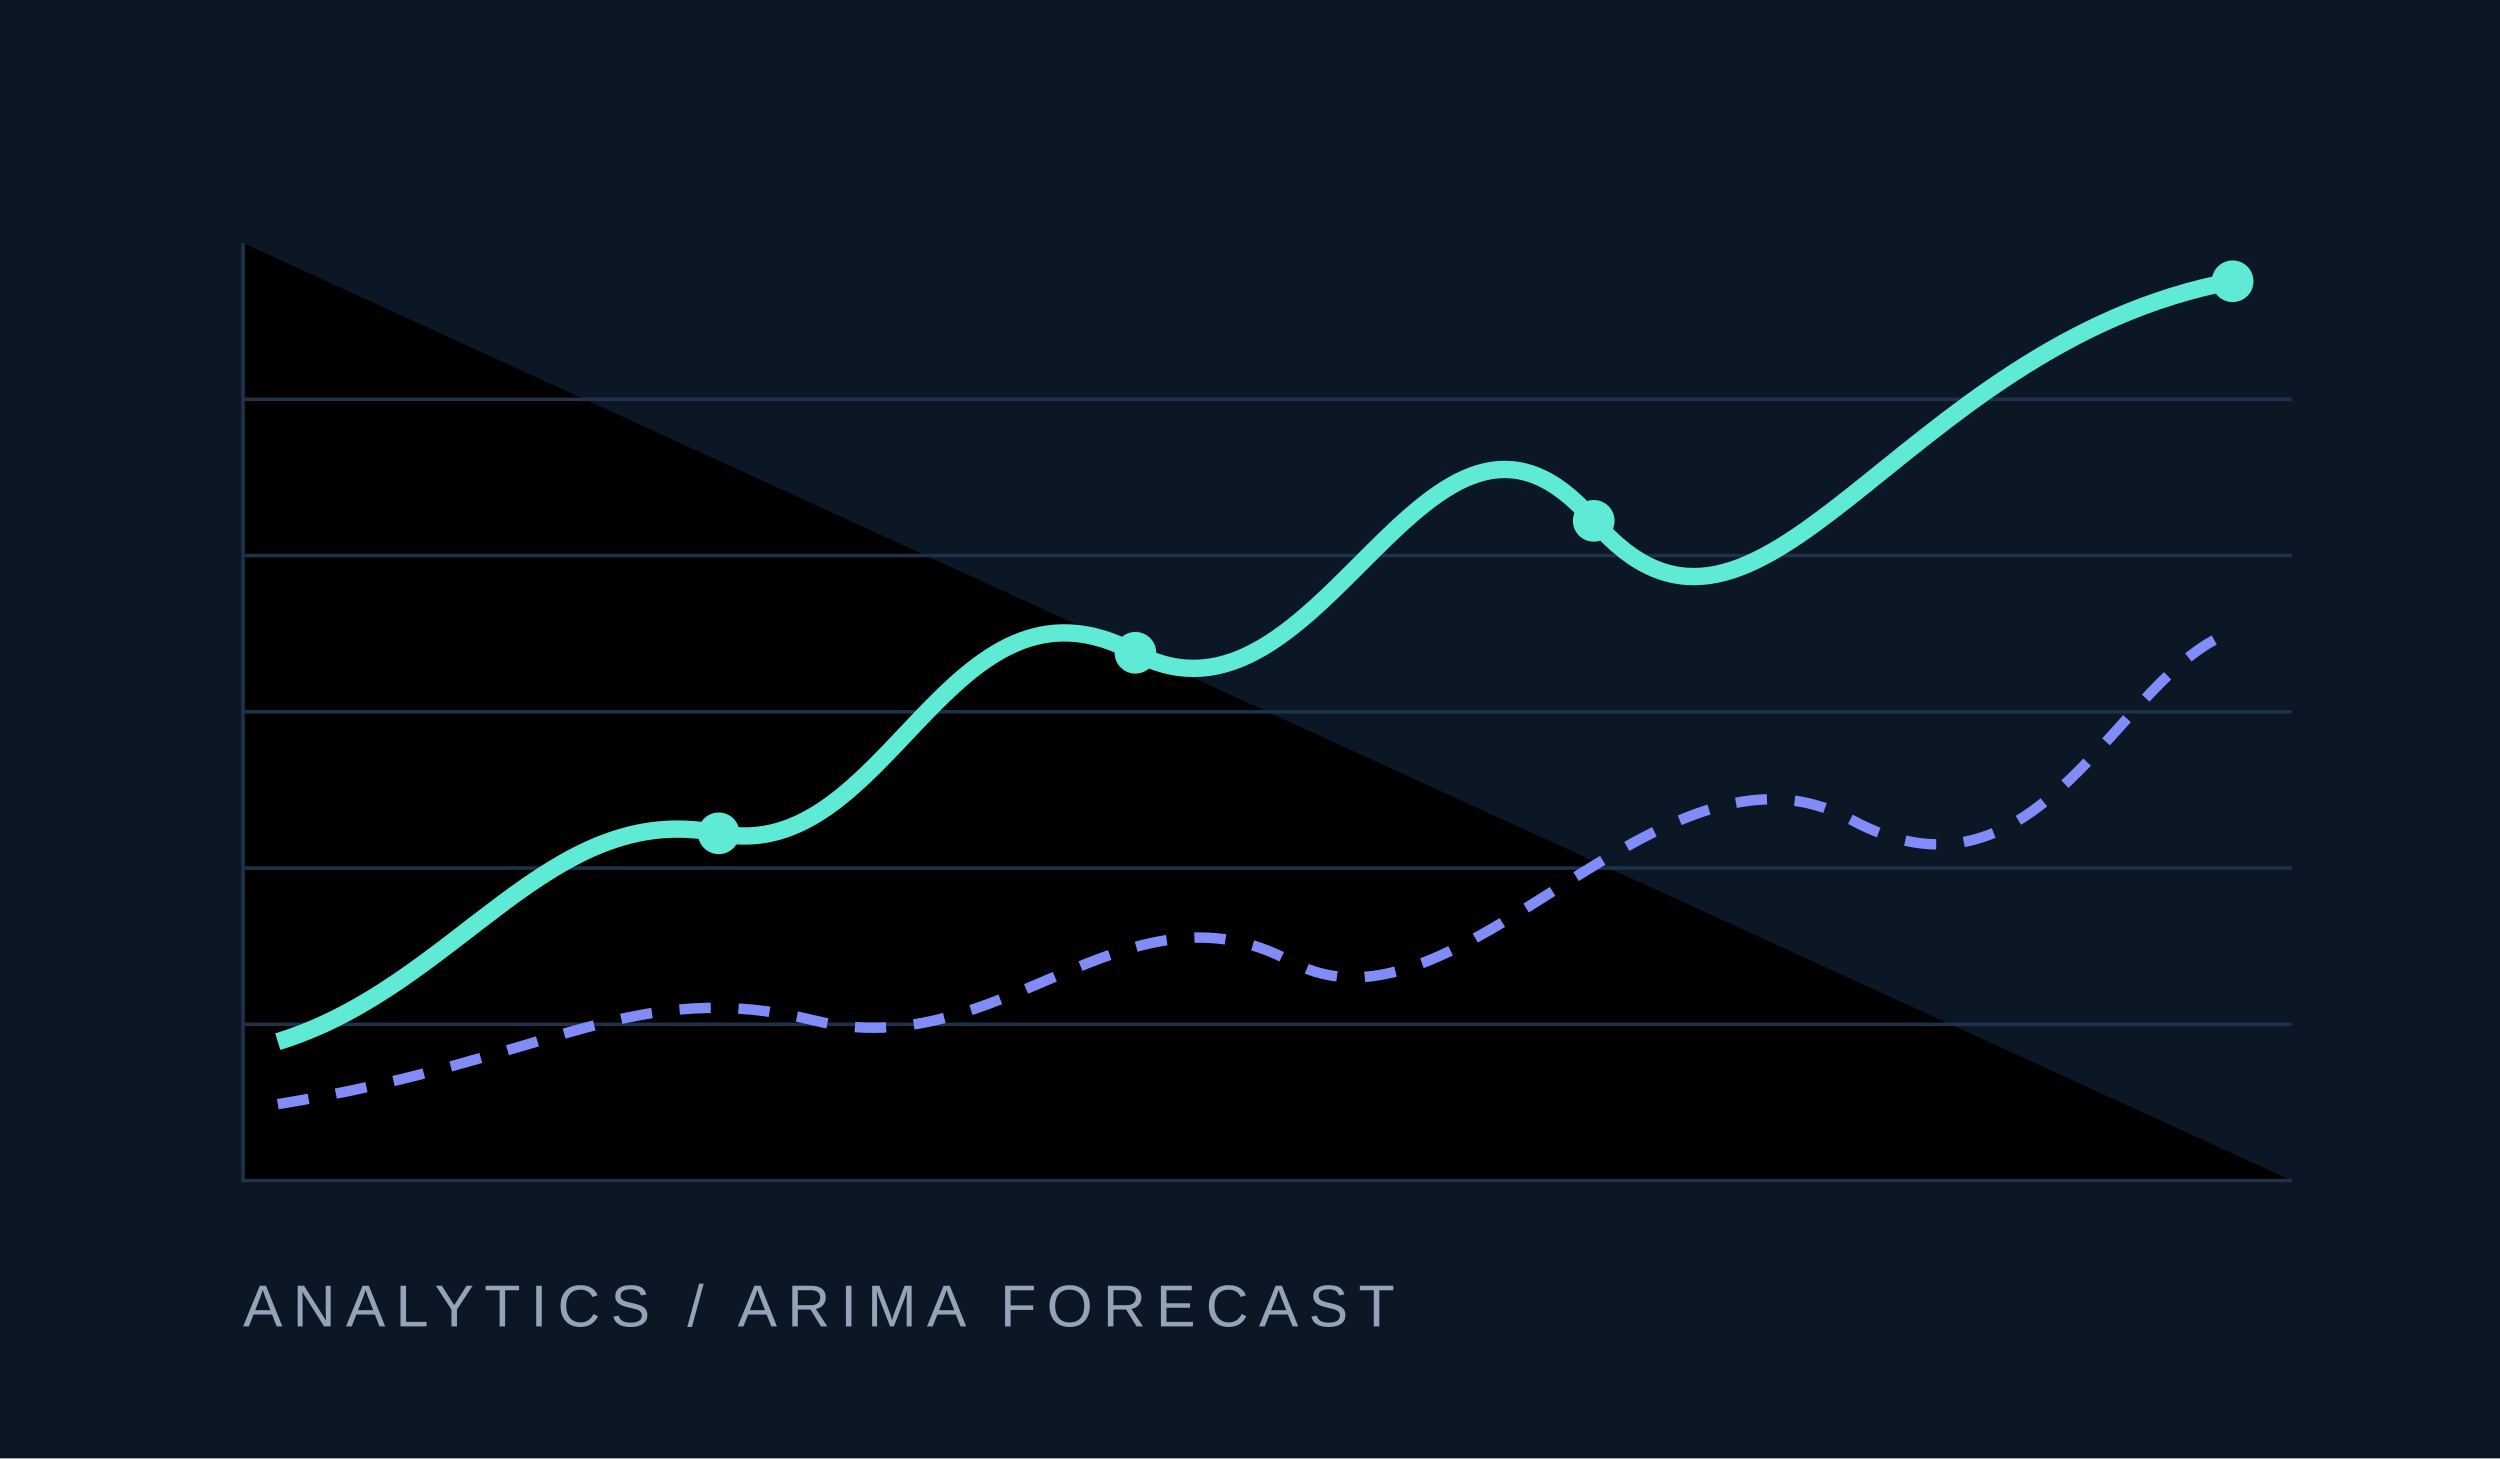
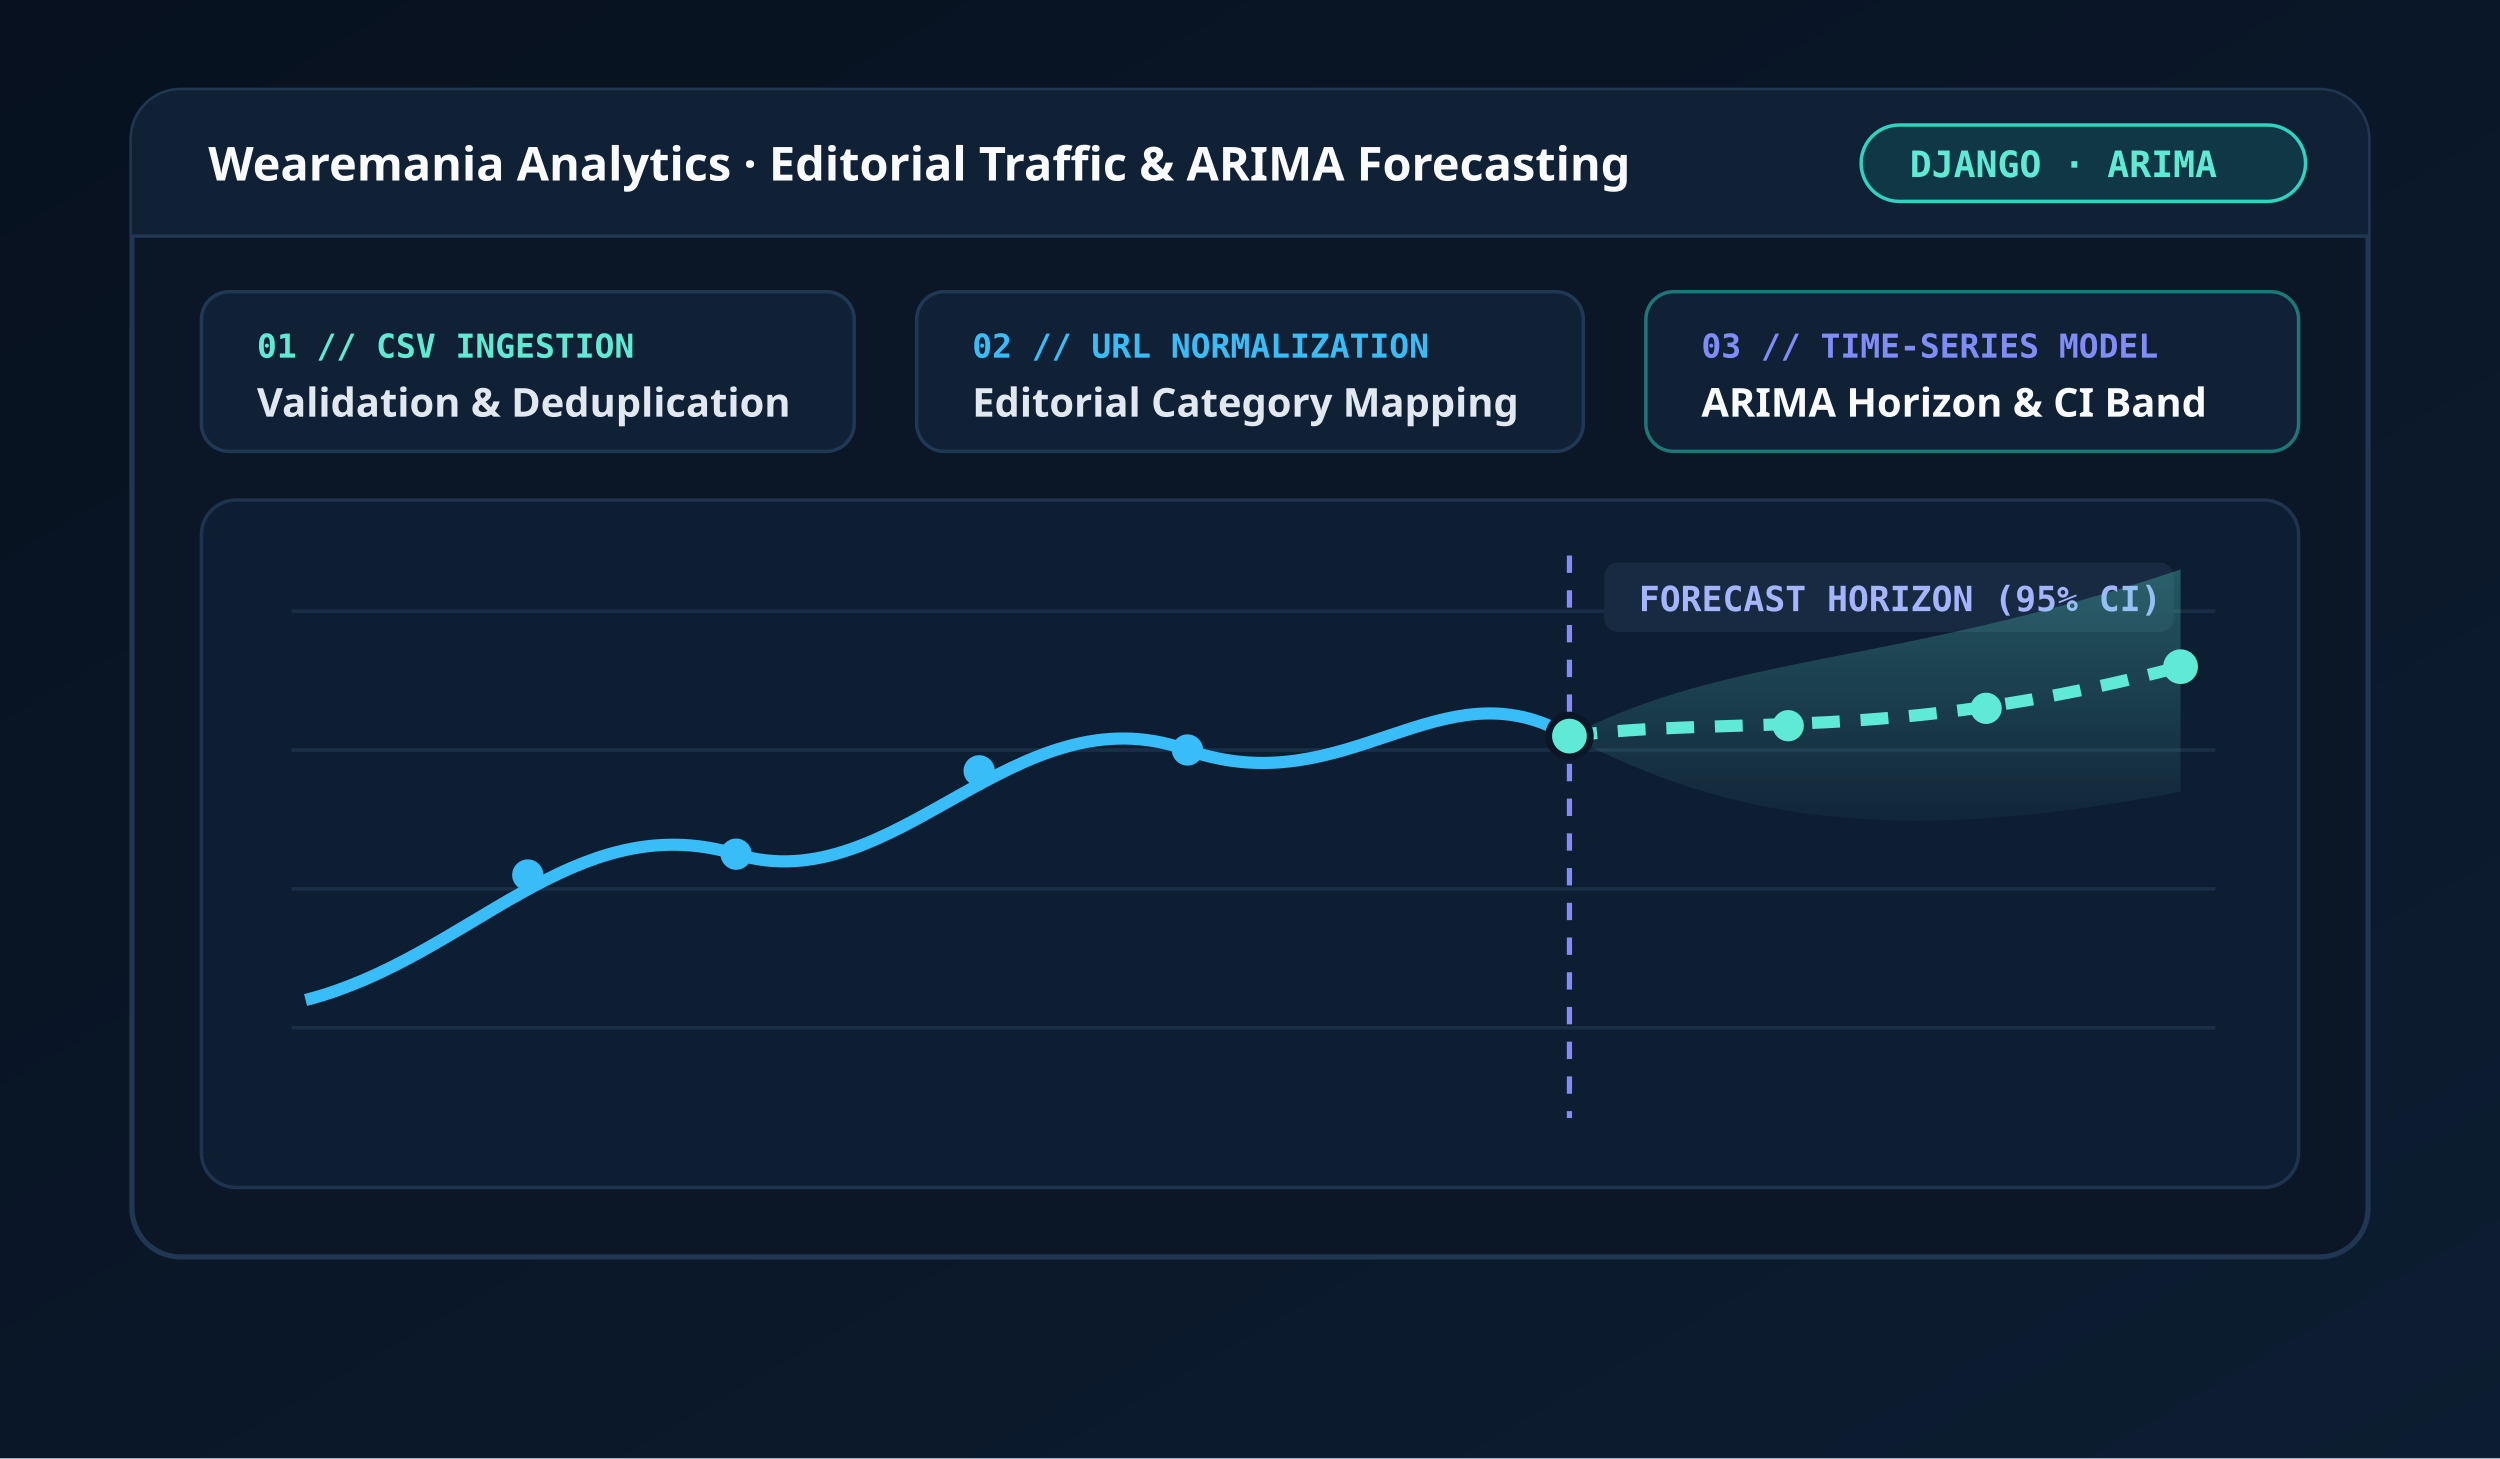
<svg xmlns="http://www.w3.org/2000/svg" viewBox="0 0 720 420">
-   <rect width="720" height="420" fill="#0c1726" />
-   <g stroke="#1e334a">
-     <path d="M70 70v270h590M70 115h590M70 160h590M70 205h590M70 250h590M70 295h590" />
+   <defs>
+     <linearGradient id="bg" x1="0" y1="0" x2="1" y2="1">
+       <stop offset="0%" stop-color="#07111f" />
+       <stop offset="100%" stop-color="#0d1d31" />
+     </linearGradient>
+     <linearGradient id="band" x1="0" y1="0" x2="0" y2="1">
+       <stop offset="0%" stop-color="#5eead4" stop-opacity="0.28" />
+       <stop offset="100%" stop-color="#5eead4" stop-opacity="0.04" />
+     </linearGradient>
+   </defs>
+   <rect width="720" height="420" fill="url(#bg)" />
+   <rect x="38" y="26" width="644" height="336" rx="14" fill="#0b1727" stroke="#213650" stroke-width="1.5" />
+   <path d="M38 40a14 14 0 0 1 14-14h616a14 14 0 0 1 14 14v28H38Z" fill="#102136" />
+   <line x1="38" y1="68" x2="682" y2="68" stroke="#213650" />
+   <text x="60" y="52" fill="#f8fafc" font-family="ui-sans-serif, system-ui, sans-serif" font-size="13.5" font-weight="800">Wearemania Analytics · Editorial Traffic &amp; ARIMA Forecasting</text>
+   <rect x="536" y="36" width="128" height="22" rx="11" fill="#0d9488" fill-opacity="0.2" stroke="#2dd4bf" />
+   <text x="550" y="51" fill="#5eead4" font-family="ui-monospace, monospace" font-size="10.5" font-weight="700">DJANGO · ARIMA</text>
+   <rect x="58" y="84" width="188" height="46" rx="8" fill="#102136" stroke="#213854" />
+   <text x="74" y="103" fill="#5eead4" font-family="ui-monospace, monospace" font-size="9.5" font-weight="700">01 // CSV INGESTION</text>
+   <text x="74" y="120" fill="#e2e8f0" font-family="ui-sans-serif, system-ui, sans-serif" font-size="11.5" font-weight="700">Validation &amp; Deduplication</text>
+   <rect x="264" y="84" width="192" height="46" rx="8" fill="#102136" stroke="#213854" />
+   <text x="280" y="103" fill="#38bdf8" font-family="ui-monospace, monospace" font-size="9.5" font-weight="700">02 // URL NORMALIZATION</text>
+   <text x="280" y="120" fill="#e2e8f0" font-family="ui-sans-serif, system-ui, sans-serif" font-size="11.5" font-weight="700">Editorial Category Mapping</text>
+   <rect x="474" y="84" width="188" height="46" rx="8" fill="#102136" stroke="#2dd4bf" stroke-opacity="0.5" />
+   <text x="490" y="103" fill="#818cf8" font-family="ui-monospace, monospace" font-size="9.5" font-weight="700">03 // TIME-SERIES MODEL</text>
+   <text x="490" y="120" fill="#f8fafc" font-family="ui-sans-serif, system-ui, sans-serif" font-size="11.5" font-weight="700">ARIMA Horizon &amp; CI Band</text>
+   <rect x="58" y="144" width="604" height="198" rx="10" fill="#0e1e32" stroke="#1e344e" />
+   <g stroke="#1a2f47" stroke-width="1">
+     <path d="M84 176h554M84 216h554M84 256h554M84 296h554" />
  </g>
-   <path d="M80 300c52-16 78-70 127-60s66-81 120-52 84-94 132-38 87-51 184-69" fill="none" stroke="#5eead4" stroke-width="5" />
-   <path d="M80 318c80-13 102-37 155-24s89-43 137-17 106-71 161-41 77-43 110-54" fill="none" stroke="#818cf8" stroke-width="3" stroke-dasharray="9 8" />
+   <line x1="452" y1="160" x2="452" y2="322" stroke="#818cf8" stroke-width="1.5" stroke-dasharray="5 5" />
+   <rect x="462" y="162" width="164" height="20" rx="4" fill="#172a42" />
+   <text x="472" y="176" fill="#a5b4fc" font-family="ui-monospace, monospace" font-size="10" font-weight="700">FORECAST HORIZON (95% CI)</text>
+   <path d="M452 212 C 498 188, 545 192, 628 164 L 628 228 C 545 244, 498 236, 452 212 Z" fill="url(#band)" />
+   <path d="M88 288 C 135 276, 165 232, 212 246 C 258 260, 292 198, 342 216 C 388 232, 415 190, 452 212" fill="none" stroke="#38bdf8" stroke-width="3.5" />
+   <path d="M452 212 C 498 206, 545 214, 628 192" fill="none" stroke="#5eead4" stroke-width="3.5" stroke-dasharray="8 6" />
+   <g fill="#38bdf8">
+     <circle cx="152" cy="252" r="4.5" />
+     <circle cx="212" cy="246" r="4.5" />
+     <circle cx="282" cy="222" r="4.5" />
+     <circle cx="342" cy="216" r="4.5" />
+     <circle cx="452" cy="212" r="6" fill="#5eead4" stroke="#0b1727" stroke-width="2" />
+   </g>
  <g fill="#5eead4">
-     <circle cx="207" cy="240" r="6" />
-     <circle cx="327" cy="188" r="6" />
-     <circle cx="459" cy="150" r="6" />
-     <circle cx="643" cy="81" r="6" />
+     <circle cx="515" cy="209" r="4.5" />
+     <circle cx="572" cy="204" r="4.5" />
+     <circle cx="628" cy="192" r="5" />
  </g>
-   <text x="70" y="382" fill="#94a3b8" font-family="Arial" font-size="17" letter-spacing="3">ANALYTICS / ARIMA FORECAST</text>
</svg>
